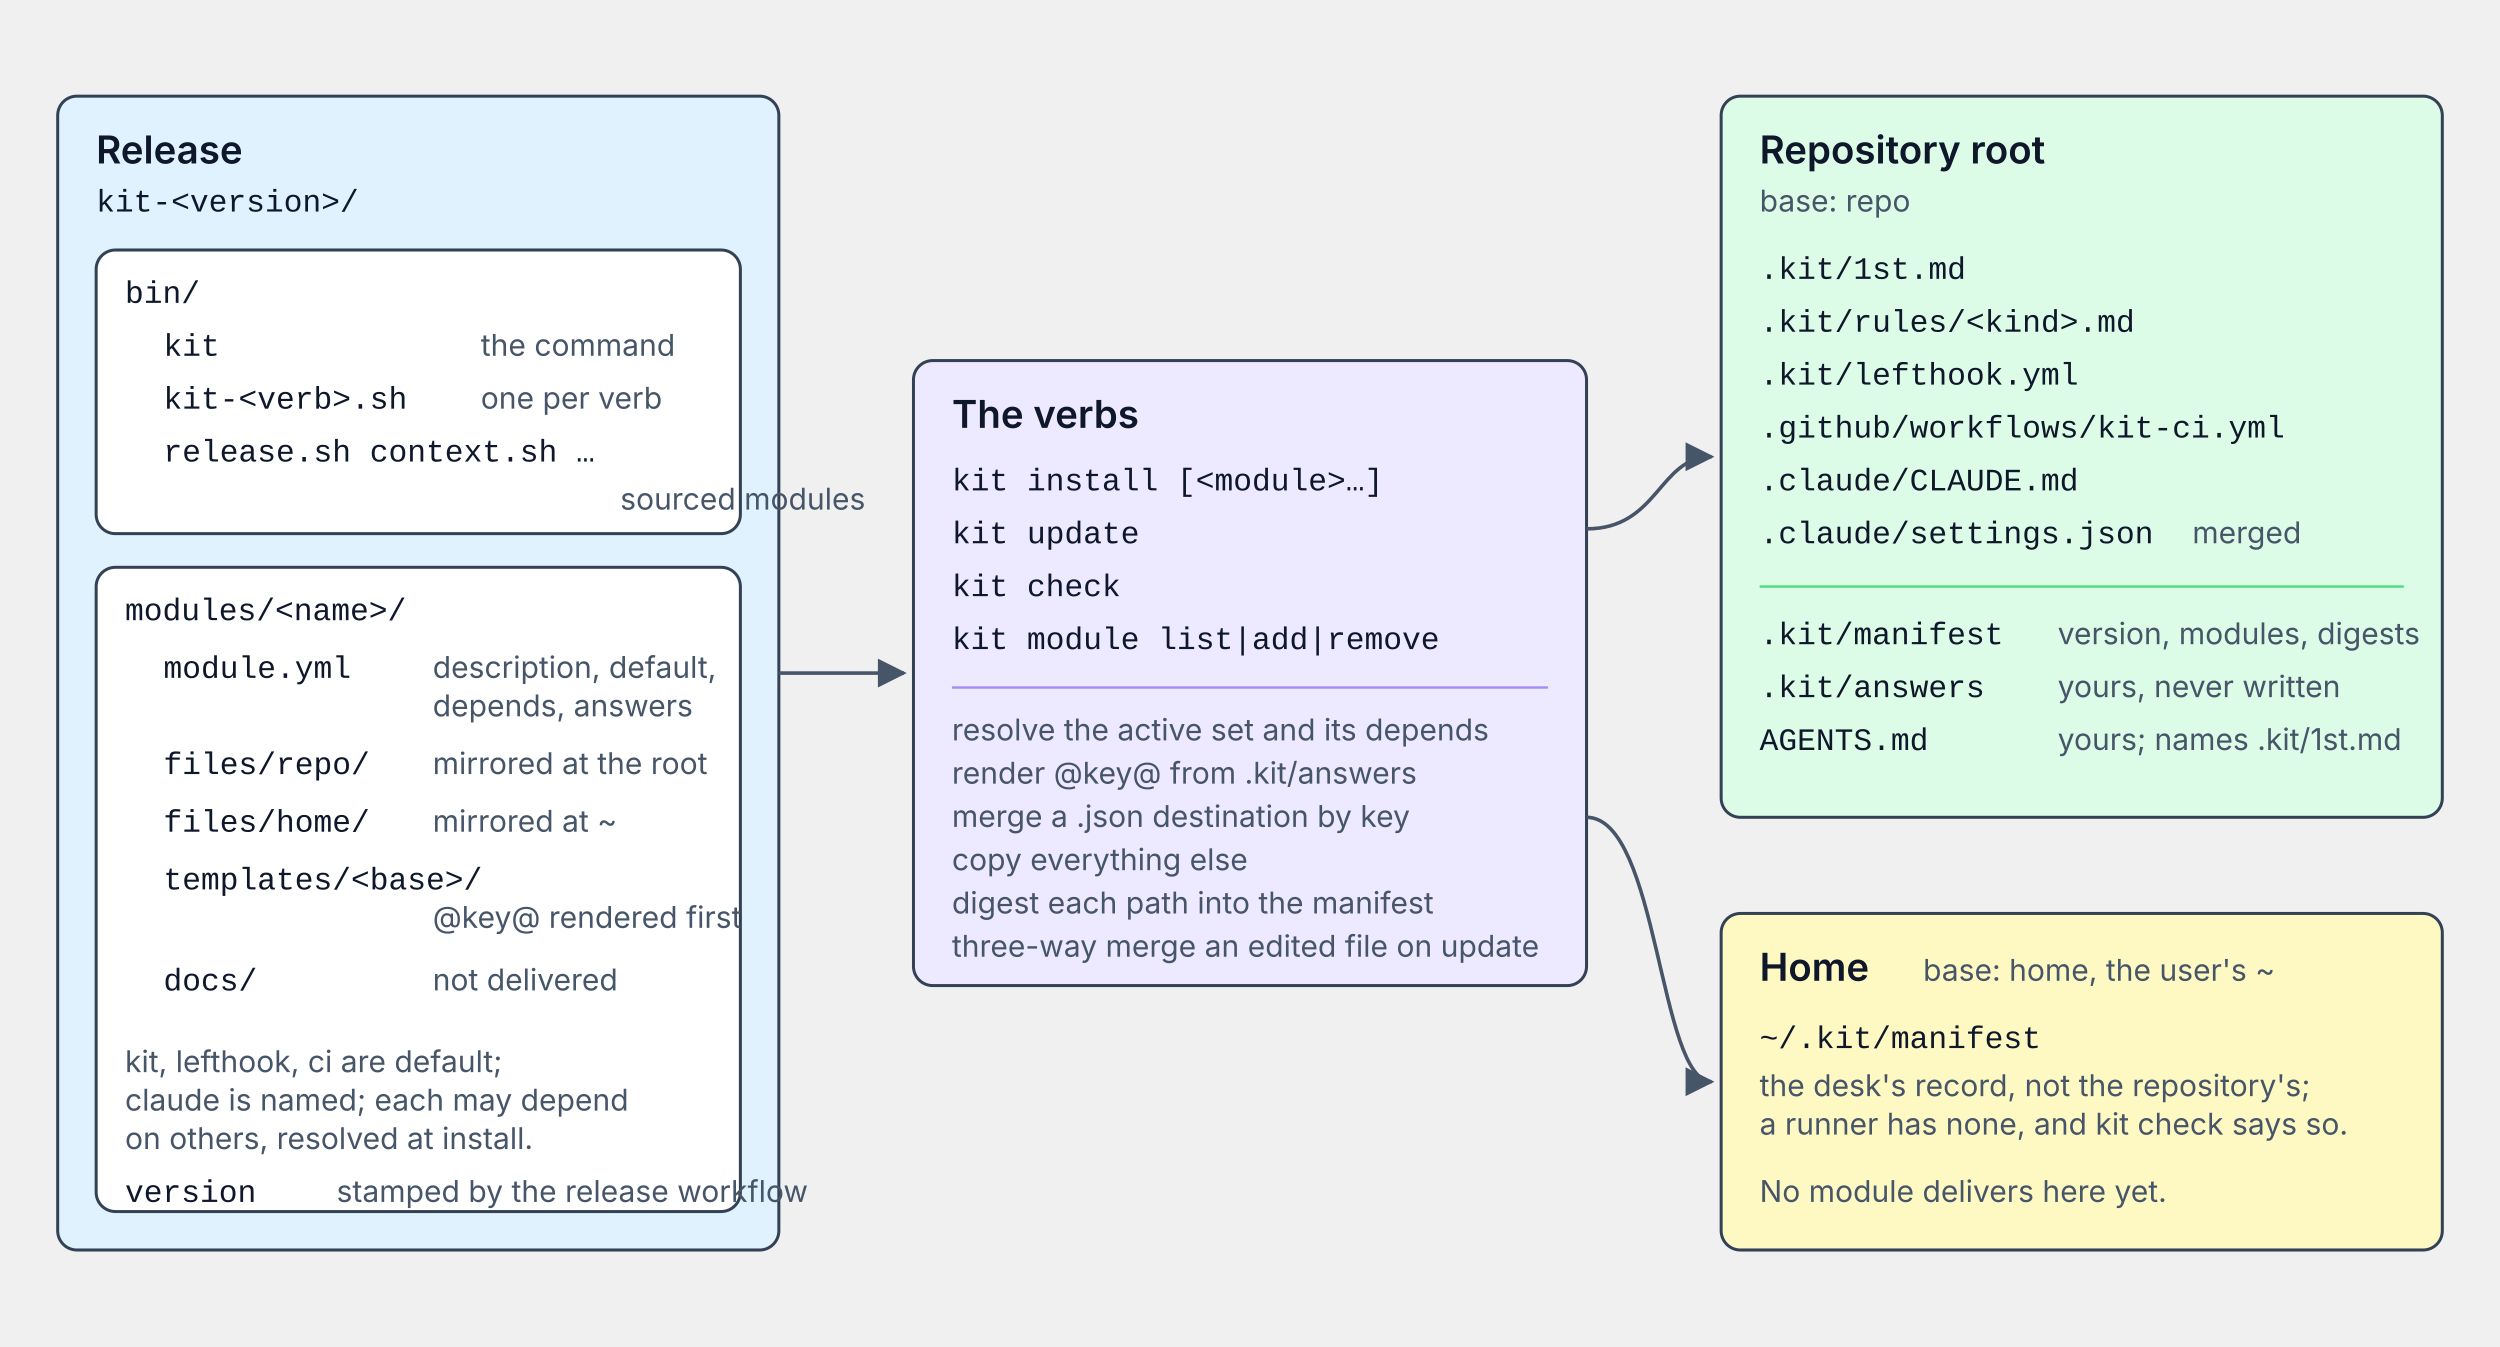
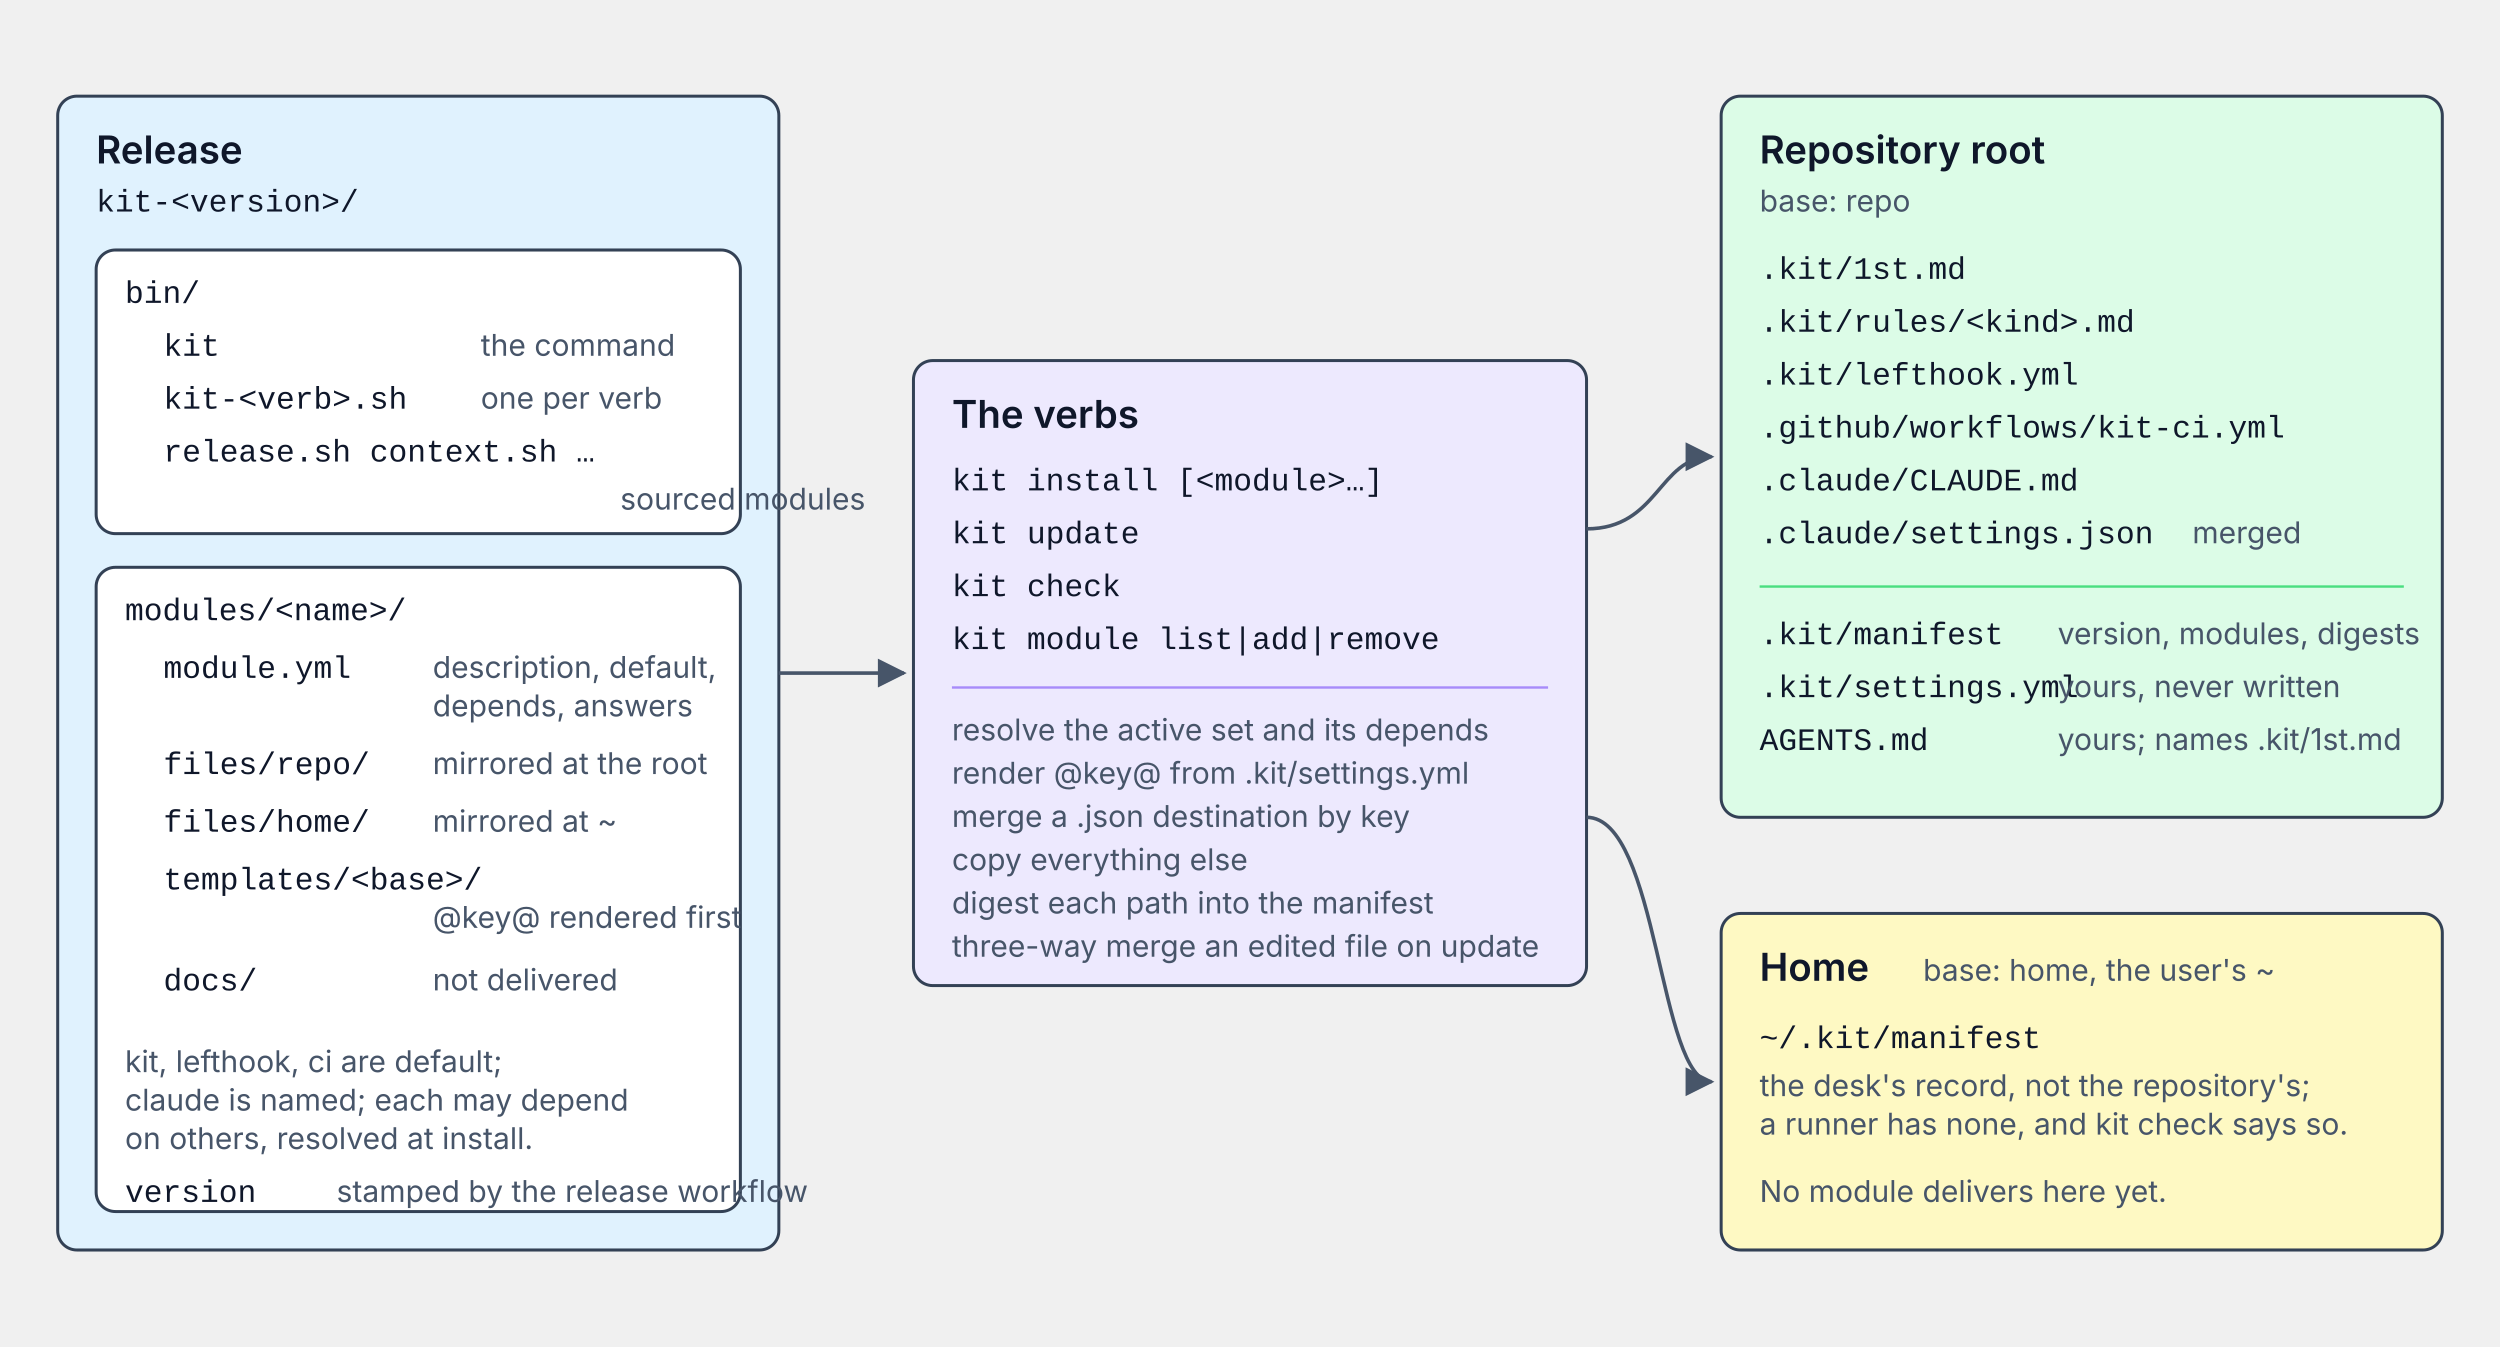
<svg xmlns="http://www.w3.org/2000/svg" viewBox="0 0 1040 560" width="1040" height="560" role="img" aria-labelledby="title desc">
  <defs>
    <marker id="arrow" viewBox="0 0 10 10" refX="9" refY="5" markerWidth="8" markerHeight="8" orient="auto-start-reverse">
      <path d="M 0 0 L 10 5 L 0 10 z" fill="#475569" />
    </marker>
    <style>
      text { font-family: Inter, -apple-system, "Segoe UI", Helvetica, Arial, sans-serif; font-size: 14px; fill: #0f172a; }
      .h { font-size: 16px; font-weight: 600; }
      .m { font-family: "SF Mono", Menlo, Consolas, "Liberation Mono", monospace; font-size: 13px; }
      .d { fill: #475569; font-size: 12.5px; }
      .box { stroke: #334155; stroke-width: 1.25; rx: 8; }
      .edge { stroke: #475569; stroke-width: 1.5; fill: none; marker-end: url(#arrow); }
    </style>
  </defs>
  <rect class="box" x="24" y="40" width="300" height="480" fill="#e0f2fe" />
  <text class="h" x="40" y="68">Release</text>
  <text class="m" x="40" y="88">kit-&lt;version&gt;/</text>
  <rect class="box" x="40" y="104" width="268" height="118" fill="#ffffff" />
  <text class="m" x="52" y="126">bin/</text>
  <text class="m" x="68" y="148">kit</text>
  <text class="d" x="200" y="148">the command</text>
  <text class="m" x="68" y="170">kit-&lt;verb&gt;.sh</text>
  <text class="d" x="200" y="170">one per verb</text>
  <text class="m" x="68" y="192">release.sh context.sh …</text>
  <text class="d" x="258" y="212">sourced modules</text>
  <rect class="box" x="40" y="236" width="268" height="268" fill="#ffffff" />
  <text class="m" x="52" y="258">modules/&lt;name&gt;/</text>
  <text class="m" x="68" y="282">module.yml</text>
  <text class="d" x="180" y="282">description, default,</text>
  <text class="d" x="180" y="298">depends, answers</text>
  <text class="m" x="68" y="322">files/repo/</text>
  <text class="d" x="180" y="322">mirrored at the root</text>
  <text class="m" x="68" y="346">files/home/</text>
  <text class="d" x="180" y="346">mirrored at ~</text>
  <text class="m" x="68" y="370">templates/&lt;base&gt;/</text>
  <text class="d" x="180" y="386">@key@ rendered first</text>
  <text class="m" x="68" y="412">docs/</text>
  <text class="d" x="180" y="412">not delivered</text>
  <text class="d" x="52" y="446">kit, lefthook, ci are default;</text>
  <text class="d" x="52" y="462">claude is named; each may depend</text>
  <text class="d" x="52" y="478">on others, resolved at install.</text>
  <text class="m" x="52" y="500">version</text>
  <text class="d" x="140" y="500">stamped by the release workflow</text>
  <rect class="box" x="380" y="150" width="280" height="260" fill="#ede9fe" />
  <text class="h" x="396" y="178">The verbs</text>
  <text class="m" x="396" y="204">kit install [&lt;module&gt;…]</text>
  <text class="m" x="396" y="226">kit update</text>
  <text class="m" x="396" y="248">kit check</text>
  <text class="m" x="396" y="270">kit module list|add|remove</text>
  <line x1="396" y1="286" x2="644" y2="286" stroke="#a78bfa" stroke-width="1" />
  <text class="d" x="396" y="308">resolve the active set and its depends</text>
-   <text class="d" x="396" y="326">render @key@ from .kit/answers</text>
+   <text class="d" x="396" y="326">render @key@ from .kit/settings.yml</text>
  <text class="d" x="396" y="344">merge a .json destination by key</text>
  <text class="d" x="396" y="362">copy everything else</text>
  <text class="d" x="396" y="380">digest each path into the manifest</text>
  <text class="d" x="396" y="398">three-way merge an edited file on update</text>
  <rect class="box" x="716" y="40" width="300" height="300" fill="#dcfce7" />
  <text class="h" x="732" y="68">Repository root</text>
  <text class="d" x="732" y="88">base: repo</text>
  <text class="m" x="732" y="116">.kit/1st.md</text>
  <text class="m" x="732" y="138">.kit/rules/&lt;kind&gt;.md</text>
  <text class="m" x="732" y="160">.kit/lefthook.yml</text>
  <text class="m" x="732" y="182">.github/workflows/kit-ci.yml</text>
  <text class="m" x="732" y="204">.claude/CLAUDE.md</text>
  <text class="m" x="732" y="226">.claude/settings.json</text>
  <text class="d" x="912" y="226">merged</text>
  <line x1="732" y1="244" x2="1000" y2="244" stroke="#4ade80" stroke-width="1" />
  <text class="m" x="732" y="268">.kit/manifest</text>
  <text class="d" x="856" y="268">version, modules, digests</text>
-   <text class="m" x="732" y="290">.kit/answers</text>
+   <text class="m" x="732" y="290">.kit/settings.yml</text>
  <text class="d" x="856" y="290">yours, never written</text>
  <text class="m" x="732" y="312">AGENTS.md</text>
  <text class="d" x="856" y="312">yours; names .kit/1st.md</text>
  <rect class="box" x="716" y="380" width="300" height="140" fill="#fef9c3" />
  <text class="h" x="732" y="408">Home</text>
  <text class="d" x="800" y="408">base: home, the user's ~</text>
  <text class="m" x="732" y="436">~/.kit/manifest</text>
  <text class="d" x="732" y="456">the desk's record, not the repository's;</text>
  <text class="d" x="732" y="472">a runner has none, and kit check says so.</text>
  <text class="d" x="732" y="500">No module delivers here yet.</text>
  <path class="edge" d="M 324 280 L 376 280" />
  <path class="edge" d="M 660 220 C 690 220, 690 190, 712 190" />
  <path class="edge" d="M 660 340 C 690 340, 690 450, 712 450" />
</svg>
